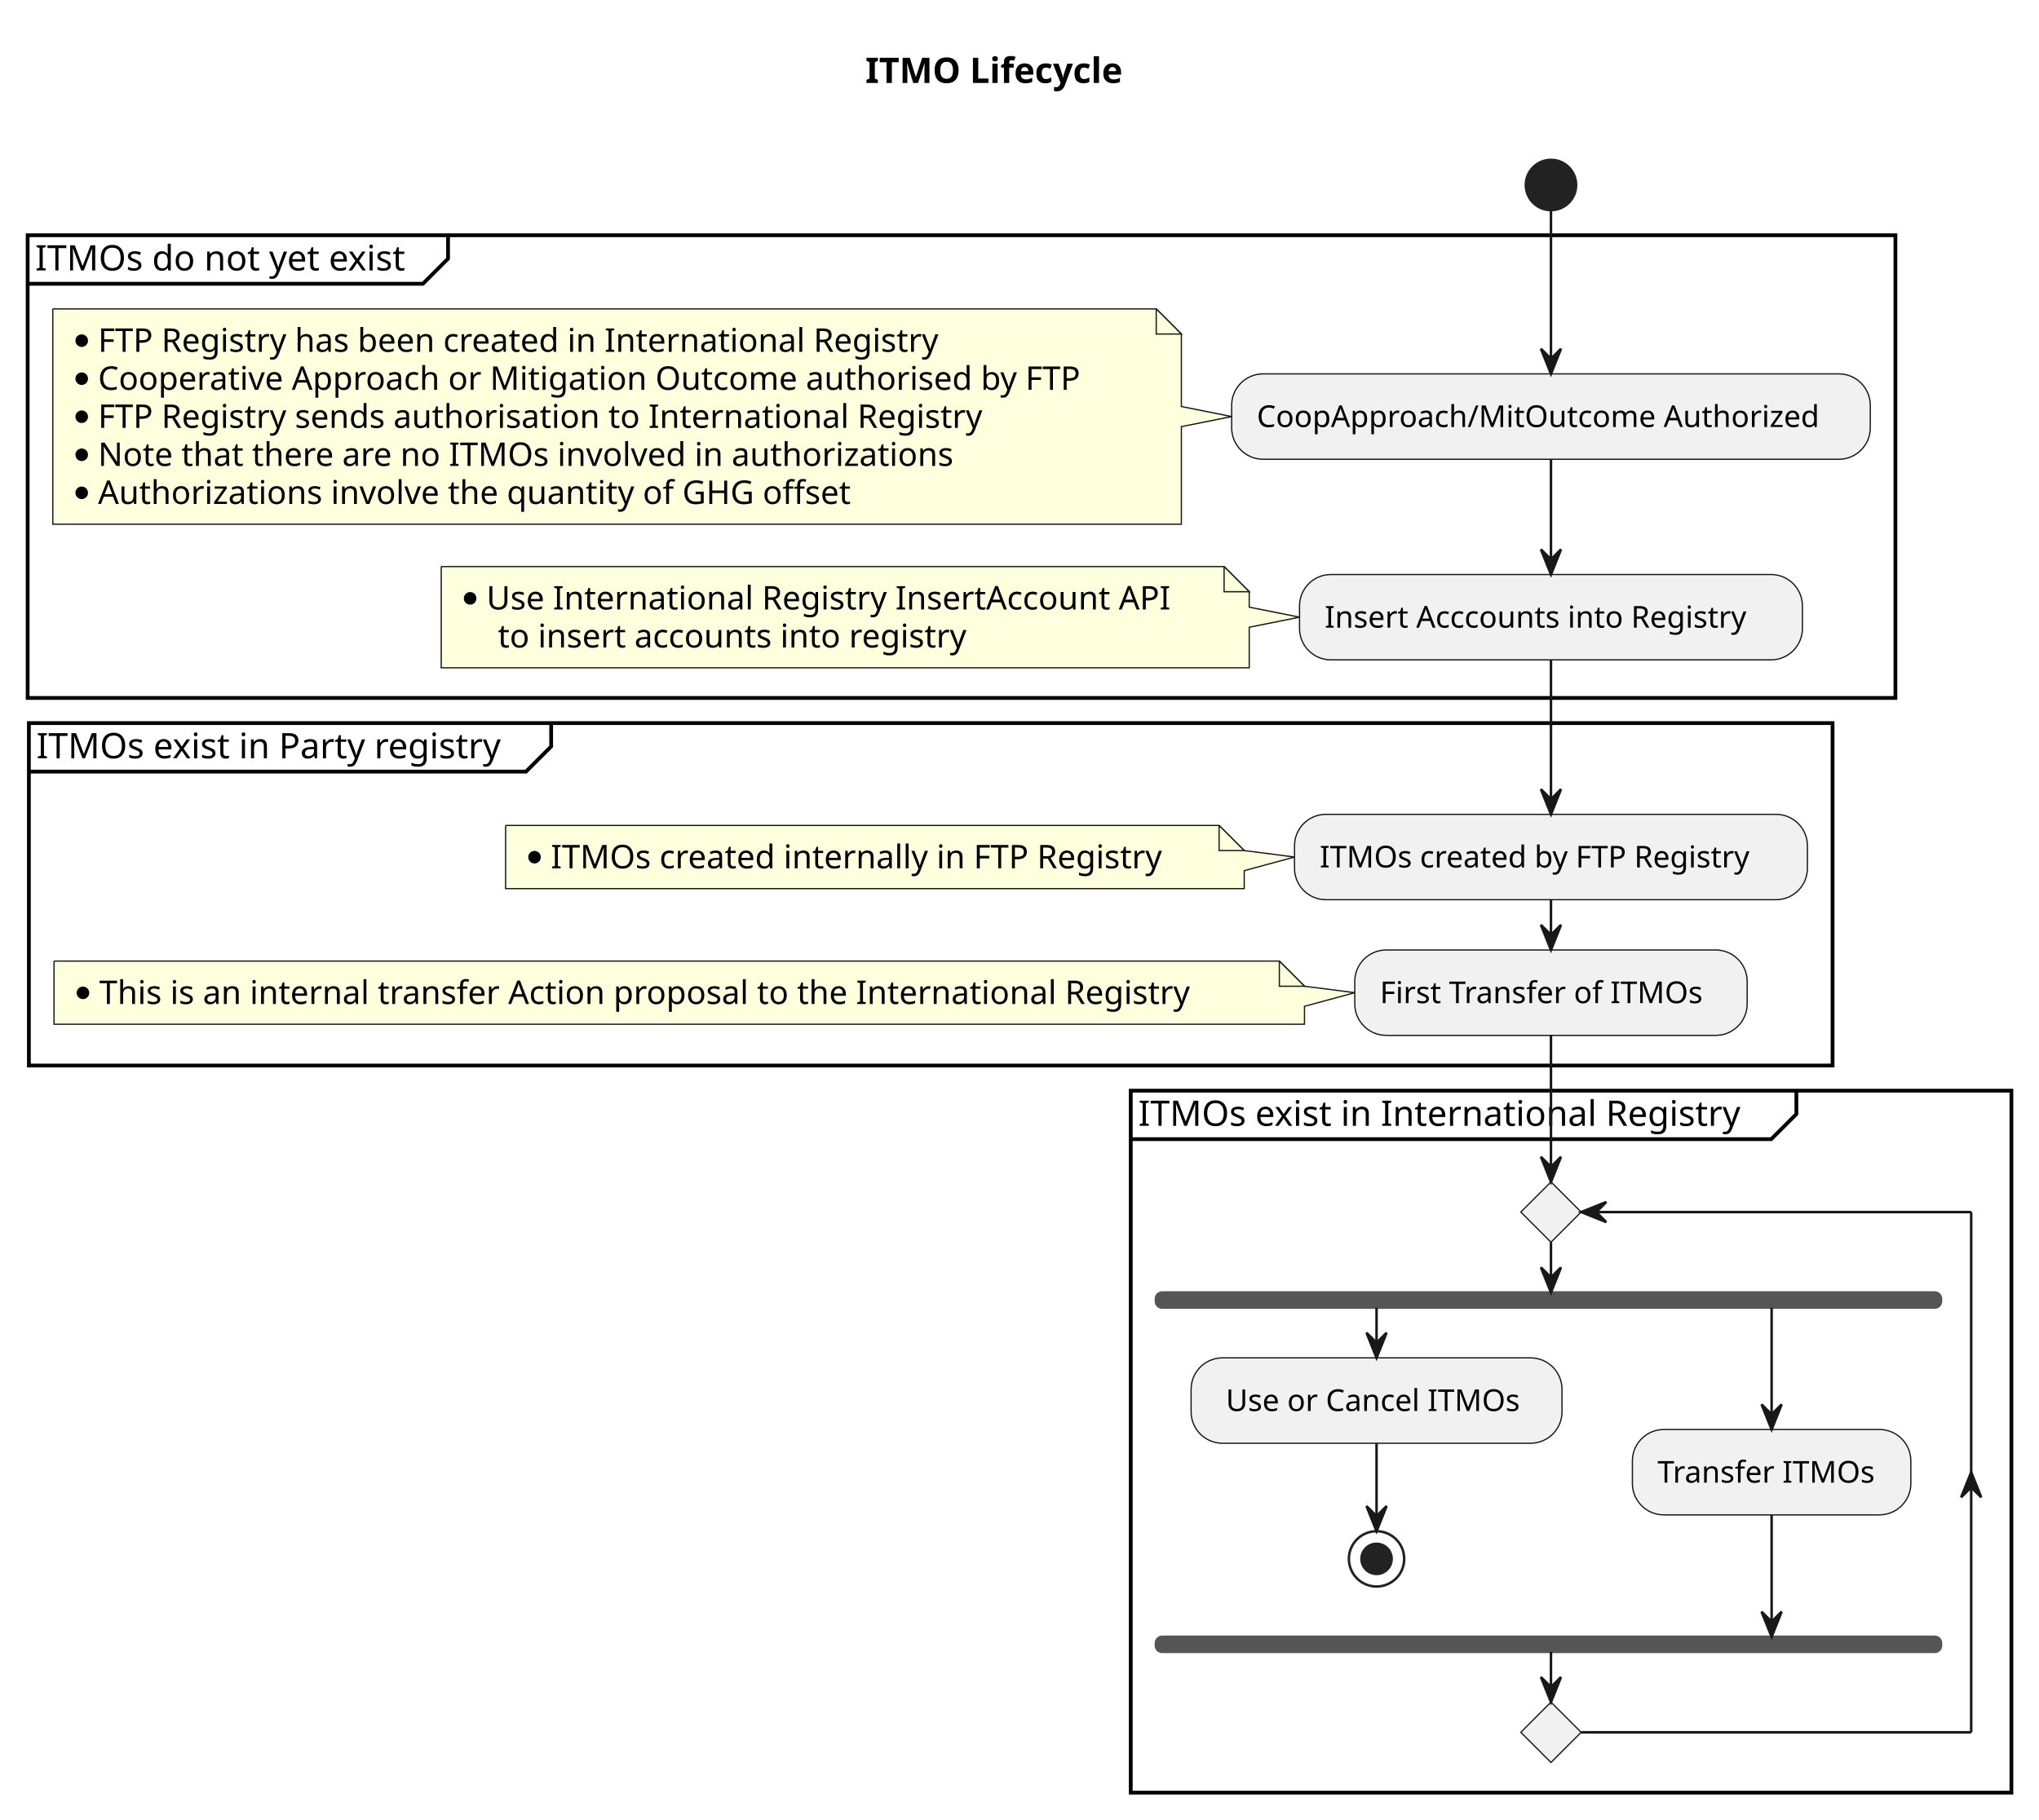
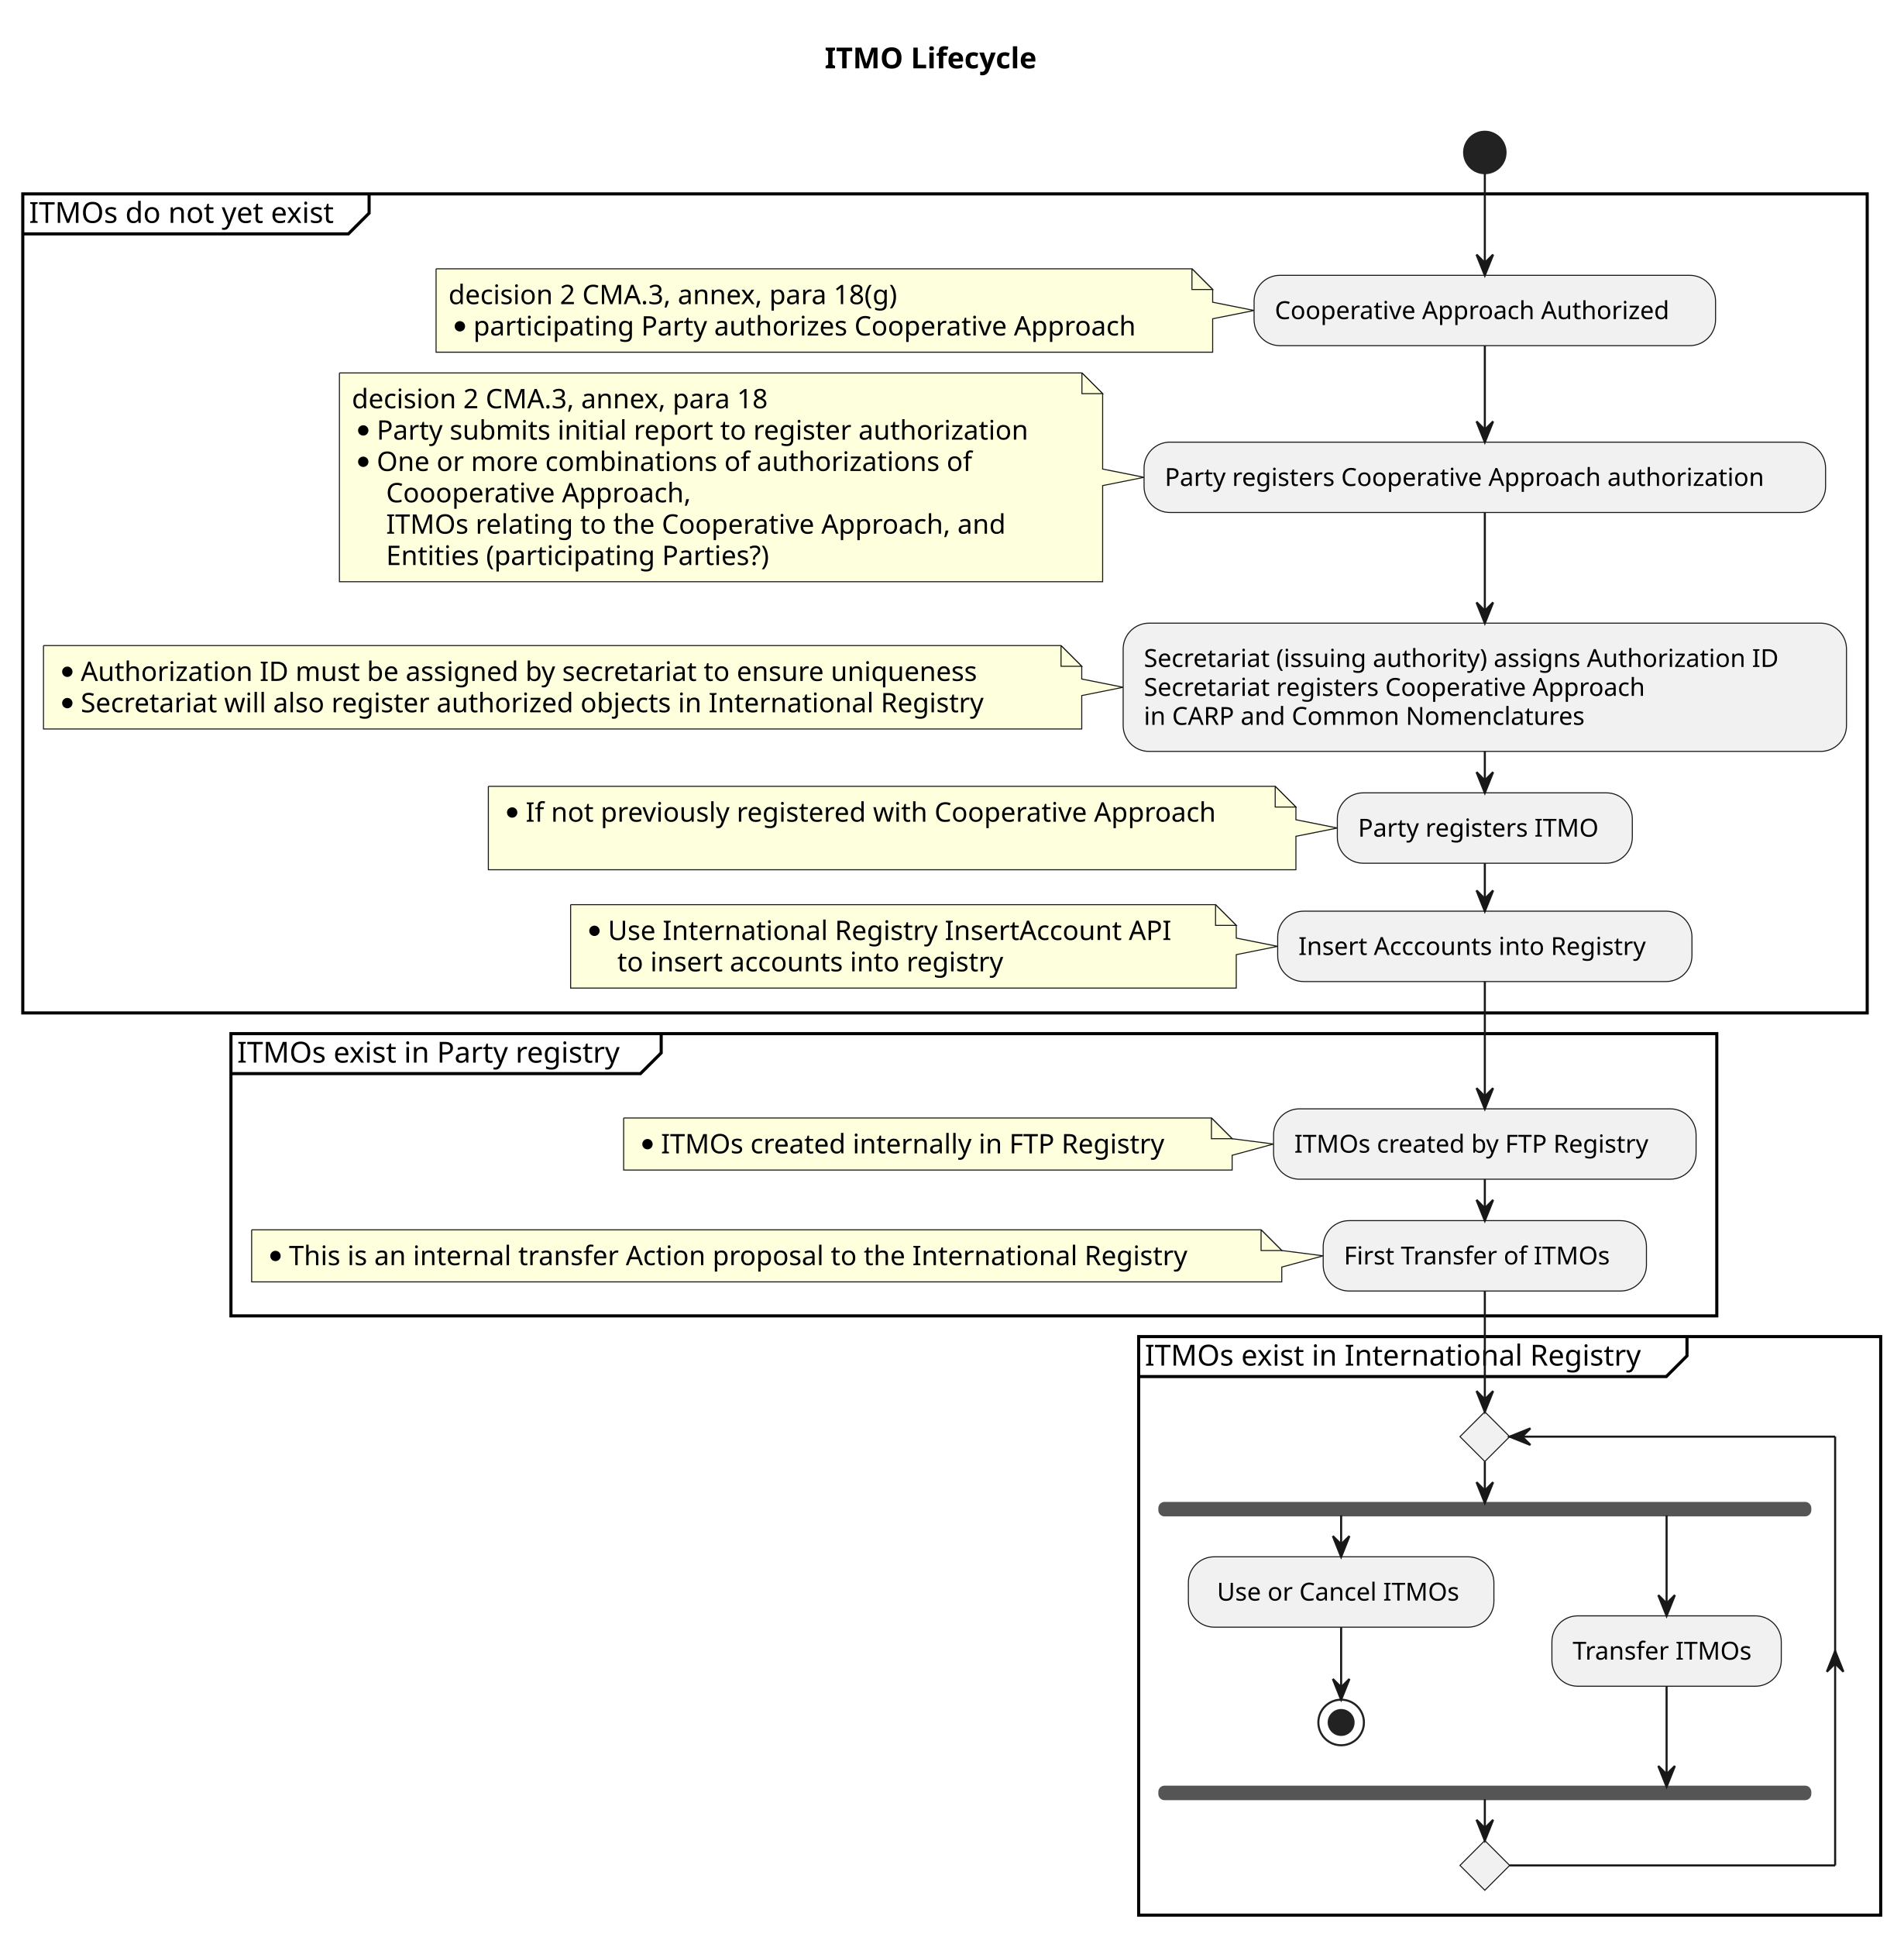
- <svg xmlns="http://www.w3.org/2000/svg" contentStyleType="text/css" data-diagram-type="ACTIVITY" height="724px" preserveAspectRatio="none" style="width:811px;height:724px;background:#FFFFFF;" version="1.1" viewBox="0 0 811 724" width="811px" zoomAndPan="magnify">
+ <svg xmlns="http://www.w3.org/2000/svg" contentStyleType="text/css" data-diagram-type="ACTIVITY" height="935px" preserveAspectRatio="none" style="width:919px;height:935px;background:#FFFFFF;" version="1.1" viewBox="0 0 919 935" width="919px" zoomAndPan="magnify">
  <defs />
  <g>
-     <text fill="#000000" font-family="sans-serif" font-size="14" font-weight="bold" lengthAdjust="spacing" textLength="114.789" x="344.181" y="32.995">ITMO Lifecycle</text>
-     <text fill="#000000" font-family="sans-serif" font-size="14" font-weight="bold" lengthAdjust="spacing" textLength="4.874" x="401.576" y="49.292"> </text>
-     <ellipse cx="616.889" cy="73.594" fill="#222222" rx="10" ry="10" style="stroke:#222222;stroke-width:1;" />
-     <rect fill="transparent" height="184.078" style="stroke:#000000;stroke-width:1.5;" width="742.892" x="11" y="93.594" />
+     <text fill="#000000" font-family="sans-serif" font-size="14" font-weight="bold" lengthAdjust="spacing" textLength="114.789" x="398.189" y="32.995">ITMO Lifecycle</text>
+     <text fill="#000000" font-family="sans-serif" font-size="14" font-weight="bold" lengthAdjust="spacing" textLength="4.874" x="455.584" y="49.292"> </text>
+     <ellipse cx="716.905" cy="73.594" fill="#222222" rx="10" ry="10" style="stroke:#222222;stroke-width:1;" />
+     <rect fill="transparent" height="395.352" style="stroke:#000000;stroke-width:1.5;" width="890.524" x="11" y="93.594" />
    <path d="M178.213,93.594 L178.213,102.891 L168.213,112.891 L11,112.891 " fill="transparent" style="stroke:#000000;stroke-width:1.5;" />
    <text fill="#000000" font-family="sans-serif" font-size="14" lengthAdjust="spacing" textLength="157.213" x="14" y="107.589">ITMOs do not yet exist</text>
-     <path d="M21,122.891 L21,208.555 A0,0 0 0 0 21,208.555 L469.886,208.555 A0,0 0 0 0 469.886,208.555 L469.886,169.723 L489.886,165.723 L469.886,161.723 L469.886,132.891 L459.886,122.891 L21,122.891 A0,0 0 0 0 21,122.891 " fill="#FEFFDD" style="stroke:#181818;stroke-width:0.5;" />
-     <path d="M459.886,122.891 L459.886,132.891 L469.886,132.891 L459.886,122.891 " fill="#FEFFDD" style="stroke:#181818;stroke-width:0.5;" />
-     <ellipse cx="32.5" cy="135.523" fill="#000000" rx="2.5" ry="2.5" />
-     <text fill="#000000" font-family="sans-serif" font-size="13" lengthAdjust="spacing" textLength="360.109" x="39" y="139.958">FTP Registry has been created in International Registry</text>
-     <ellipse cx="32.5" cy="150.656" fill="#000000" rx="2.5" ry="2.5" />
-     <text fill="#000000" font-family="sans-serif" font-size="13" lengthAdjust="spacing" textLength="415.886" x="39" y="155.09">Cooperative Approach or Mitigation Outcome authorised by FTP</text>
-     <ellipse cx="32.5" cy="165.789" fill="#000000" rx="2.5" ry="2.5" />
-     <text fill="#000000" font-family="sans-serif" font-size="13" lengthAdjust="spacing" textLength="376.035" x="39" y="170.223">FTP Registry sends authorisation to International Registry</text>
-     <ellipse cx="32.5" cy="180.922" fill="#000000" rx="2.5" ry="2.5" />
-     <text fill="#000000" font-family="sans-serif" font-size="13" lengthAdjust="spacing" textLength="362.229" x="39" y="185.356">Note that there are no ITMOs involved in authorizations</text>
-     <ellipse cx="32.5" cy="196.055" fill="#000000" rx="2.5" ry="2.5" />
-     <text fill="#000000" font-family="sans-serif" font-size="13" lengthAdjust="spacing" textLength="320.398" x="39" y="200.489">Authorizations involve the quantity of GHG offset</text>
-     <rect fill="#F1F1F1" height="33.969" rx="12.5" ry="12.5" style="stroke:#181818;stroke-width:0.5;" width="254.006" x="489.886" y="148.738" />
-     <text fill="#000000" font-family="sans-serif" font-size="12" lengthAdjust="spacing" textLength="234.006" x="499.886" y="169.877">CoopApproach/MitOutcome Authorized</text>
-     <path d="M175.49,225.406 L175.49,265.672 A0,0 0 0 0 175.49,265.672 L496.877,265.672 A0,0 0 0 0 496.877,265.672 L496.877,249.539 L516.877,245.539 L496.877,241.539 L496.877,235.406 L486.877,225.406 L175.49,225.406 A0,0 0 0 0 175.49,225.406 " fill="#FEFFDD" style="stroke:#181818;stroke-width:0.5;" />
-     <path d="M486.877,225.406 L486.877,235.406 L496.877,235.406 L486.877,225.406 " fill="#FEFFDD" style="stroke:#181818;stroke-width:0.5;" />
-     <ellipse cx="186.99" cy="238.039" fill="#000000" rx="2.5" ry="2.5" />
-     <text fill="#000000" font-family="sans-serif" font-size="13" lengthAdjust="spacing" textLength="288.387" x="193.49" y="242.473">Use International Registry InsertAccount API</text>
-     <text fill="#000000" font-family="sans-serif" font-size="13" lengthAdjust="spacing" textLength="200.224" x="198.019" y="257.606">to insert accounts into registry</text>
-     <rect fill="#F1F1F1" height="33.969" rx="12.5" ry="12.5" style="stroke:#181818;stroke-width:0.5;" width="200.023" x="516.877" y="228.555" />
-     <text fill="#000000" font-family="sans-serif" font-size="12" lengthAdjust="spacing" textLength="180.023" x="526.877" y="249.693">Insert Acccounts into Registry</text>
-     <rect fill="transparent" height="136.234" style="stroke:#000000;stroke-width:1.5;" width="717.4" x="11.49" y="287.672" />
-     <path d="M219.219,287.672 L219.219,296.969 L209.219,306.969 L11.49,306.969 " fill="transparent" style="stroke:#000000;stroke-width:1.5;" />
-     <text fill="#000000" font-family="sans-serif" font-size="14" lengthAdjust="spacing" textLength="197.73" x="14.49" y="301.667">ITMOs exist in Party registry</text>
-     <path d="M201.101,328.387 L201.101,353.519 A0,0 0 0 0 201.101,353.519 L494.888,353.519 A0,0 0 0 0 494.888,353.519 L494.888,346.387 L514.888,340.953 L494.888,338.387 L494.888,338.387 L484.888,328.387 L201.101,328.387 A0,0 0 0 0 201.101,328.387 " fill="#FEFFDD" style="stroke:#181818;stroke-width:0.5;" />
-     <path d="M484.888,328.387 L484.888,338.387 L494.888,338.387 L484.888,328.387 " fill="#FEFFDD" style="stroke:#181818;stroke-width:0.5;" />
-     <ellipse cx="212.601" cy="341.019" fill="#000000" rx="2.5" ry="2.5" />
-     <text fill="#000000" font-family="sans-serif" font-size="13" lengthAdjust="spacing" textLength="260.787" x="219.101" y="345.454">ITMOs created internally in FTP Registry</text>
-     <rect fill="#F1F1F1" height="33.969" rx="12.5" ry="12.5" style="stroke:#181818;stroke-width:0.5;" width="204.002" x="514.888" y="323.969" />
-     <text fill="#000000" font-family="sans-serif" font-size="12" lengthAdjust="spacing" textLength="184.002" x="524.888" y="345.107">ITMOs created by FTP Registry</text>
-     <path d="M21.49,382.356 L21.49,407.488 A0,0 0 0 0 21.49,407.488 L518.852,407.488 A0,0 0 0 0 518.852,407.488 L518.852,400.356 L538.852,394.922 L518.852,392.356 L518.852,392.356 L508.853,382.356 L21.49,382.356 A0,0 0 0 0 21.49,382.356 " fill="#FEFFDD" style="stroke:#181818;stroke-width:0.5;" />
-     <path d="M508.853,382.356 L508.853,392.356 L518.852,392.356 L508.853,382.356 " fill="#FEFFDD" style="stroke:#181818;stroke-width:0.5;" />
-     <ellipse cx="32.99" cy="394.988" fill="#000000" rx="2.5" ry="2.5" />
-     <text fill="#000000" font-family="sans-serif" font-size="13" lengthAdjust="spacing" textLength="464.363" x="39.49" y="399.422">This is an internal transfer Action proposal to the International Registry</text>
-     <rect fill="#F1F1F1" height="33.969" rx="12.5" ry="12.5" style="stroke:#181818;stroke-width:0.5;" width="156.072" x="538.852" y="377.938" />
-     <text fill="#000000" font-family="sans-serif" font-size="12" lengthAdjust="spacing" textLength="136.072" x="548.852" y="399.076">First Transfer of ITMOs</text>
-     <rect fill="transparent" height="279.266" style="stroke:#000000;stroke-width:1.5;" width="350.273" x="449.752" y="433.906" />
-     <path d="M714.5,433.906 L714.5,443.203 L704.5,453.203 L449.752,453.203 " fill="transparent" style="stroke:#000000;stroke-width:1.5;" />
-     <text fill="#000000" font-family="sans-serif" font-size="14" lengthAdjust="spacing" textLength="254.748" x="452.752" y="447.901">ITMOs exist in International Registry</text>
-     <rect fill="#555555" height="6" rx="2.5" ry="2.5" style="stroke:#555555;stroke-width:1;" width="312.273" x="459.752" y="514.203" />
-     <rect fill="#F1F1F1" height="33.969" rx="12.5" ry="12.5" style="stroke:#181818;stroke-width:0.5;" width="147.523" x="473.752" y="540.203" />
-     <text fill="#000000" font-family="sans-serif" font-size="12" lengthAdjust="spacing" textLength="123.709" x="487.566" y="561.342">Use or Cancel ITMOs</text>
-     <ellipse cx="547.514" cy="620.172" fill="transparent" rx="11" ry="11" style="stroke:#222222;stroke-width:1;" />
-     <ellipse cx="547.514" cy="620.172" fill="#222222" rx="6" ry="6" style="stroke:#222222;stroke-width:1;" />
-     <rect fill="#F1F1F1" height="33.969" rx="12.5" ry="12.5" style="stroke:#181818;stroke-width:0.5;" width="110.75" x="649.275" y="568.703" />
-     <text fill="#000000" font-family="sans-serif" font-size="12" lengthAdjust="spacing" textLength="90.75" x="659.275" y="589.842">Transfer ITMOs</text>
-     <rect fill="#555555" height="6" rx="2.5" ry="2.5" style="stroke:#555555;stroke-width:1;" width="312.273" x="459.752" y="651.172" />
-     <polygon fill="#F1F1F1" points="616.889,470.203,628.889,482.203,616.889,494.203,604.889,482.203,616.889,470.203" style="stroke:#181818;stroke-width:0.5;" />
-     <polygon fill="#F1F1F1" points="616.889,677.172,616.889,677.172,628.889,689.172,616.889,701.172,616.889,701.172,604.889,689.172,616.889,677.172" style="stroke:#181818;stroke-width:0.5;" />
-     <line style="stroke:#181818;stroke-width:1;" x1="616.889" x2="616.889" y1="182.707" y2="228.555" />
-     <polygon fill="#181818" points="612.889,218.555,616.889,228.555,620.889,218.555,616.889,222.555" style="stroke:#181818;stroke-width:1;" />
-     <line style="stroke:#181818;stroke-width:1;" x1="616.889" x2="616.889" y1="83.594" y2="148.738" />
-     <polygon fill="#181818" points="612.889,138.738,616.889,148.738,620.889,138.738,616.889,142.738" style="stroke:#181818;stroke-width:1;" />
-     <line style="stroke:#181818;stroke-width:1;" x1="616.889" x2="616.889" y1="357.938" y2="377.938" />
-     <polygon fill="#181818" points="612.889,367.938,616.889,377.938,620.889,367.938,616.889,371.938" style="stroke:#181818;stroke-width:1;" />
-     <line style="stroke:#181818;stroke-width:1;" x1="616.889" x2="616.889" y1="262.523" y2="323.969" />
-     <polygon fill="#181818" points="612.889,313.969,616.889,323.969,620.889,313.969,616.889,317.969" style="stroke:#181818;stroke-width:1;" />
-     <line style="stroke:#181818;stroke-width:1;" x1="547.514" x2="547.514" y1="574.172" y2="609.172" />
-     <polygon fill="#181818" points="543.514,599.172,547.514,609.172,551.514,599.172,547.514,603.172" style="stroke:#181818;stroke-width:1;" />
-     <line style="stroke:#181818;stroke-width:1;" x1="547.514" x2="547.514" y1="520.203" y2="540.203" />
-     <polygon fill="#181818" points="543.514,530.203,547.514,540.203,551.514,530.203,547.514,534.203" style="stroke:#181818;stroke-width:1;" />
-     <line style="stroke:#181818;stroke-width:1;" x1="704.65" x2="704.65" y1="520.203" y2="568.703" />
-     <polygon fill="#181818" points="700.65,558.703,704.65,568.703,708.65,558.703,704.65,562.703" style="stroke:#181818;stroke-width:1;" />
-     <line style="stroke:#181818;stroke-width:1;" x1="704.65" x2="704.65" y1="602.672" y2="651.172" />
-     <polygon fill="#181818" points="700.65,641.172,704.65,651.172,708.65,641.172,704.65,645.172" style="stroke:#181818;stroke-width:1;" />
-     <line style="stroke:#181818;stroke-width:1;" x1="616.889" x2="616.889" y1="494.203" y2="514.203" />
-     <polygon fill="#181818" points="612.889,504.203,616.889,514.203,620.889,504.203,616.889,508.203" style="stroke:#181818;stroke-width:1;" />
-     <line style="stroke:#181818;stroke-width:1;" x1="628.889" x2="784.025" y1="689.172" y2="689.172" />
-     <polygon fill="#181818" points="780.025,595.688,784.025,585.688,788.025,595.688,784.025,591.688" style="stroke:#181818;stroke-width:1;" />
-     <line style="stroke:#181818;stroke-width:1;" x1="784.025" x2="784.025" y1="482.203" y2="689.172" />
-     <line style="stroke:#181818;stroke-width:1;" x1="784.025" x2="628.889" y1="482.203" y2="482.203" />
-     <polygon fill="#181818" points="638.889,478.203,628.889,482.203,638.889,486.203,634.889,482.203" style="stroke:#181818;stroke-width:1;" />
-     <line style="stroke:#181818;stroke-width:1;" x1="616.889" x2="616.889" y1="657.172" y2="677.172" />
-     <polygon fill="#181818" points="612.889,667.172,616.889,677.172,620.889,667.172,616.889,671.172" style="stroke:#181818;stroke-width:1;" />
-     <line style="stroke:#181818;stroke-width:1;" x1="616.889" x2="616.889" y1="411.906" y2="470.203" />
-     <polygon fill="#181818" points="612.889,460.203,616.889,470.203,620.889,460.203,616.889,464.203" style="stroke:#181818;stroke-width:1;" />
+     <path d="M210.539,129.742 L210.539,170.008 A0,0 0 0 0 210.539,170.008 L585.5,170.008 A0,0 0 0 0 585.5,170.008 L585.5,153.875 L605.5,149.875 L585.5,145.875 L585.5,139.742 L575.5,129.742 L210.539,129.742 A0,0 0 0 0 210.539,129.742 " fill="#FEFFDD" style="stroke:#181818;stroke-width:0.5;" />
+     <path d="M575.5,129.742 L575.5,139.742 L585.5,139.742 L575.5,129.742 " fill="#FEFFDD" style="stroke:#181818;stroke-width:0.5;" />
+     <text fill="#000000" font-family="sans-serif" font-size="13" lengthAdjust="spacing" textLength="236.977" x="216.539" y="146.809">decision 2 CMA.3, annex, para 18(g)</text>
+     <ellipse cx="222.039" cy="157.508" fill="#000000" rx="2.5" ry="2.5" />
+     <text fill="#000000" font-family="sans-serif" font-size="13" lengthAdjust="spacing" textLength="341.961" x="228.539" y="161.942">participating Party authorizes Cooperative Approach</text>
+     <rect fill="#F1F1F1" height="33.969" rx="12.5" ry="12.5" style="stroke:#181818;stroke-width:0.5;" width="222.81" x="605.5" y="132.891" />
+     <text fill="#000000" font-family="sans-serif" font-size="12" lengthAdjust="spacing" textLength="202.81" x="615.5" y="154.029">Cooperative Approach Authorized</text>
+     <path d="M163.882,180.008 L163.882,280.805 A0,0 0 0 0 163.882,280.805 L532.381,280.805 A0,0 0 0 0 532.381,280.805 L532.381,234.406 L552.381,230.406 L532.381,226.406 L532.381,190.008 L522.381,180.008 L163.882,180.008 A0,0 0 0 0 163.882,180.008 " fill="#FEFFDD" style="stroke:#181818;stroke-width:0.5;" />
+     <path d="M522.381,180.008 L522.381,190.008 L532.381,190.008 L522.381,180.008 " fill="#FEFFDD" style="stroke:#181818;stroke-width:0.5;" />
+     <text fill="#000000" font-family="sans-serif" font-size="13" lengthAdjust="spacing" textLength="218.582" x="169.882" y="197.075">decision 2 CMA.3, annex, para 18</text>
+     <ellipse cx="175.382" cy="207.773" fill="#000000" rx="2.5" ry="2.5" />
+     <text fill="#000000" font-family="sans-serif" font-size="13" lengthAdjust="spacing" textLength="335.499" x="181.882" y="212.208">Party submits initial report to register authorization</text>
+     <ellipse cx="175.382" cy="222.906" fill="#000000" rx="2.5" ry="2.5" />
+     <text fill="#000000" font-family="sans-serif" font-size="13" lengthAdjust="spacing" textLength="304.008" x="181.882" y="227.34">One or more combinations of authorizations of</text>
+     <text fill="#000000" font-family="sans-serif" font-size="13" lengthAdjust="spacing" textLength="157.212" x="186.412" y="242.473">Coooperative Approach,</text>
+     <text fill="#000000" font-family="sans-serif" font-size="13" lengthAdjust="spacing" textLength="318.881" x="186.412" y="257.606">ITMOs relating to the Cooperative Approach, and</text>
+     <text fill="#000000" font-family="sans-serif" font-size="13" lengthAdjust="spacing" textLength="201.03" x="186.412" y="272.739">Entities (participating Parties?)</text>
+     <rect fill="#F1F1F1" height="33.969" rx="12.5" ry="12.5" style="stroke:#181818;stroke-width:0.5;" width="329.047" x="552.381" y="213.422" />
+     <text fill="#000000" font-family="sans-serif" font-size="12" lengthAdjust="spacing" textLength="309.047" x="562.381" y="234.56">Party registers Cooperative Approach authorization</text>
+     <path d="M21,311.625 L21,351.891 A0,0 0 0 0 21,351.891 L522.286,351.891 A0,0 0 0 0 522.286,351.891 L522.286,335.758 L542.286,331.758 L522.286,327.758 L522.286,321.625 L512.286,311.625 L21,311.625 A0,0 0 0 0 21,311.625 " fill="#FEFFDD" style="stroke:#181818;stroke-width:0.5;" />
+     <path d="M512.286,311.625 L512.286,321.625 L522.286,321.625 L512.286,311.625 " fill="#FEFFDD" style="stroke:#181818;stroke-width:0.5;" />
+     <ellipse cx="32.5" cy="324.258" fill="#000000" rx="2.5" ry="2.5" />
+     <text fill="#000000" font-family="sans-serif" font-size="13" lengthAdjust="spacing" textLength="463.29" x="39" y="328.692">Authorization ID must be assigned by secretariat to ensure uniqueness</text>
+     <ellipse cx="32.5" cy="339.391" fill="#000000" rx="2.5" ry="2.5" />
+     <text fill="#000000" font-family="sans-serif" font-size="13" lengthAdjust="spacing" textLength="468.286" x="39" y="343.825">Secretariat will also register authorized objects in International Registry</text>
+     <rect fill="#F1F1F1" height="61.906" rx="12.5" ry="12.5" style="stroke:#181818;stroke-width:0.5;" width="349.238" x="542.286" y="300.805" />
+     <text fill="#000000" font-family="sans-serif" font-size="12" lengthAdjust="spacing" textLength="329.238" x="552.286" y="321.943">Secretariat (issuing authority) assigns Authorization ID</text>
+     <text fill="#000000" font-family="sans-serif" font-size="12" lengthAdjust="spacing" textLength="260.684" x="552.286" y="335.912">Secretariat registers Cooperative Approach</text>
+     <text fill="#000000" font-family="sans-serif" font-size="12" lengthAdjust="spacing" textLength="226.143" x="552.286" y="349.881">in CARP and Common Nomenclatures</text>
+     <path d="M235.785,379.562 L235.785,419.828 A0,0 0 0 0 235.785,419.828 L625.695,419.828 A0,0 0 0 0 625.695,419.828 L625.695,403.695 L645.695,399.695 L625.695,395.695 L625.695,389.562 L615.695,379.562 L235.785,379.562 A0,0 0 0 0 235.785,379.562 " fill="#FEFFDD" style="stroke:#181818;stroke-width:0.5;" />
+     <path d="M615.695,379.562 L615.695,389.562 L625.695,389.562 L615.695,379.562 " fill="#FEFFDD" style="stroke:#181818;stroke-width:0.5;" />
+     <ellipse cx="247.285" cy="392.195" fill="#000000" rx="2.5" ry="2.5" />
+     <text fill="#000000" font-family="sans-serif" font-size="13" lengthAdjust="spacing" textLength="356.91" x="253.785" y="396.629">If not previously registered with Cooperative Approach</text>
+     <text fill="#000000" font-family="sans-serif" font-size="13" lengthAdjust="spacing" textLength="4.132" x="241.785" y="411.762"> </text>
+     <rect fill="#F1F1F1" height="33.969" rx="12.5" ry="12.5" style="stroke:#181818;stroke-width:0.5;" width="142.42" x="645.695" y="382.711" />
+     <text fill="#000000" font-family="sans-serif" font-size="12" lengthAdjust="spacing" textLength="122.42" x="655.695" y="403.85">Party registers ITMO</text>
+     <path d="M275.506,436.68 L275.506,476.945 A0,0 0 0 0 275.506,476.945 L596.893,476.945 A0,0 0 0 0 596.893,476.945 L596.893,460.812 L616.893,456.812 L596.893,452.812 L596.893,446.68 L586.893,436.68 L275.506,436.68 A0,0 0 0 0 275.506,436.68 " fill="#FEFFDD" style="stroke:#181818;stroke-width:0.5;" />
+     <path d="M586.893,436.68 L586.893,446.68 L596.893,446.68 L586.893,436.68 " fill="#FEFFDD" style="stroke:#181818;stroke-width:0.5;" />
+     <ellipse cx="287.006" cy="449.312" fill="#000000" rx="2.5" ry="2.5" />
+     <text fill="#000000" font-family="sans-serif" font-size="13" lengthAdjust="spacing" textLength="288.387" x="293.506" y="453.747">Use International Registry InsertAccount API</text>
+     <text fill="#000000" font-family="sans-serif" font-size="13" lengthAdjust="spacing" textLength="200.224" x="298.036" y="468.879">to insert accounts into registry</text>
+     <rect fill="#F1F1F1" height="33.969" rx="12.5" ry="12.5" style="stroke:#181818;stroke-width:0.5;" width="200.023" x="616.893" y="439.828" />
+     <text fill="#000000" font-family="sans-serif" font-size="12" lengthAdjust="spacing" textLength="180.023" x="626.893" y="460.967">Insert Acccounts into Registry</text>
+     <rect fill="transparent" height="136.234" style="stroke:#000000;stroke-width:1.5;" width="717.4" x="111.506" y="498.945" />
+     <path d="M319.235,498.945 L319.235,508.242 L309.235,518.242 L111.506,518.242 " fill="transparent" style="stroke:#000000;stroke-width:1.5;" />
+     <text fill="#000000" font-family="sans-serif" font-size="14" lengthAdjust="spacing" textLength="197.73" x="114.506" y="512.94">ITMOs exist in Party registry</text>
+     <path d="M301.117,539.66 L301.117,564.793 A0,0 0 0 0 301.117,564.793 L594.904,564.793 A0,0 0 0 0 594.904,564.793 L594.904,557.66 L614.904,552.227 L594.904,549.66 L594.904,549.66 L584.904,539.66 L301.117,539.66 A0,0 0 0 0 301.117,539.66 " fill="#FEFFDD" style="stroke:#181818;stroke-width:0.5;" />
+     <path d="M584.904,539.66 L584.904,549.66 L594.904,549.66 L584.904,539.66 " fill="#FEFFDD" style="stroke:#181818;stroke-width:0.5;" />
+     <ellipse cx="312.617" cy="552.293" fill="#000000" rx="2.5" ry="2.5" />
+     <text fill="#000000" font-family="sans-serif" font-size="13" lengthAdjust="spacing" textLength="260.787" x="319.117" y="556.727">ITMOs created internally in FTP Registry</text>
+     <rect fill="#F1F1F1" height="33.969" rx="12.5" ry="12.5" style="stroke:#181818;stroke-width:0.5;" width="204.002" x="614.904" y="535.242" />
+     <text fill="#000000" font-family="sans-serif" font-size="12" lengthAdjust="spacing" textLength="184.002" x="624.904" y="556.381">ITMOs created by FTP Registry</text>
+     <path d="M121.506,593.629 L121.506,618.762 A0,0 0 0 0 121.506,618.762 L618.869,618.762 A0,0 0 0 0 618.869,618.762 L618.869,611.629 L638.869,606.195 L618.869,603.629 L618.869,603.629 L608.869,593.629 L121.506,593.629 A0,0 0 0 0 121.506,593.629 " fill="#FEFFDD" style="stroke:#181818;stroke-width:0.5;" />
+     <path d="M608.869,593.629 L608.869,603.629 L618.869,603.629 L608.869,593.629 " fill="#FEFFDD" style="stroke:#181818;stroke-width:0.5;" />
+     <ellipse cx="133.006" cy="606.262" fill="#000000" rx="2.5" ry="2.5" />
+     <text fill="#000000" font-family="sans-serif" font-size="13" lengthAdjust="spacing" textLength="464.363" x="139.506" y="610.696">This is an internal transfer Action proposal to the International Registry</text>
+     <rect fill="#F1F1F1" height="33.969" rx="12.5" ry="12.5" style="stroke:#181818;stroke-width:0.5;" width="156.072" x="638.869" y="589.211" />
+     <text fill="#000000" font-family="sans-serif" font-size="12" lengthAdjust="spacing" textLength="136.072" x="648.869" y="610.35">First Transfer of ITMOs</text>
+     <rect fill="transparent" height="279.266" style="stroke:#000000;stroke-width:1.5;" width="358.273" x="549.768" y="645.18" />
+     <path d="M814.516,645.18 L814.516,654.477 L804.516,664.477 L549.768,664.477 " fill="transparent" style="stroke:#000000;stroke-width:1.5;" />
+     <text fill="#000000" font-family="sans-serif" font-size="14" lengthAdjust="spacing" textLength="254.748" x="552.768" y="659.175">ITMOs exist in International Registry</text>
+     <rect fill="#555555" height="6" rx="2.5" ry="2.5" style="stroke:#555555;stroke-width:1;" width="314.273" x="559.768" y="725.477" />
+     <rect fill="#F1F1F1" height="33.969" rx="12.5" ry="12.5" style="stroke:#181818;stroke-width:0.5;" width="147.523" x="573.768" y="751.477" />
+     <text fill="#000000" font-family="sans-serif" font-size="12" lengthAdjust="spacing" textLength="123.709" x="587.582" y="772.615">Use or Cancel ITMOs</text>
+     <ellipse cx="647.53" cy="831.445" fill="transparent" rx="11" ry="11" style="stroke:#222222;stroke-width:1;" />
+     <ellipse cx="647.53" cy="831.445" fill="#222222" rx="6" ry="6" style="stroke:#222222;stroke-width:1;" />
+     <rect fill="#F1F1F1" height="33.969" rx="12.5" ry="12.5" style="stroke:#181818;stroke-width:0.5;" width="110.75" x="749.292" y="779.977" />
+     <text fill="#000000" font-family="sans-serif" font-size="12" lengthAdjust="spacing" textLength="90.75" x="759.292" y="801.115">Transfer ITMOs</text>
+     <rect fill="#555555" height="6" rx="2.5" ry="2.5" style="stroke:#555555;stroke-width:1;" width="314.273" x="559.768" y="862.445" />
+     <polygon fill="#F1F1F1" points="716.905,681.477,728.905,693.477,716.905,705.477,704.905,693.477,716.905,681.477" style="stroke:#181818;stroke-width:0.5;" />
+     <polygon fill="#F1F1F1" points="716.905,888.445,716.905,888.445,728.905,900.445,716.905,912.445,716.905,912.445,704.905,900.445,716.905,888.445" style="stroke:#181818;stroke-width:0.5;" />
+     <line style="stroke:#181818;stroke-width:1;" x1="716.905" x2="716.905" y1="166.859" y2="213.422" />
+     <polygon fill="#181818" points="712.905,203.422,716.905,213.422,720.905,203.422,716.905,207.422" style="stroke:#181818;stroke-width:1;" />
+     <line style="stroke:#181818;stroke-width:1;" x1="716.905" x2="716.905" y1="247.391" y2="300.805" />
+     <polygon fill="#181818" points="712.905,290.805,716.905,300.805,720.905,290.805,716.905,294.805" style="stroke:#181818;stroke-width:1;" />
+     <line style="stroke:#181818;stroke-width:1;" x1="716.905" x2="716.905" y1="362.711" y2="382.711" />
+     <polygon fill="#181818" points="712.905,372.711,716.905,382.711,720.905,372.711,716.905,376.711" style="stroke:#181818;stroke-width:1;" />
+     <line style="stroke:#181818;stroke-width:1;" x1="716.905" x2="716.905" y1="416.68" y2="439.828" />
+     <polygon fill="#181818" points="712.905,429.828,716.905,439.828,720.905,429.828,716.905,433.828" style="stroke:#181818;stroke-width:1;" />
+     <line style="stroke:#181818;stroke-width:1;" x1="716.905" x2="716.905" y1="83.594" y2="132.891" />
+     <polygon fill="#181818" points="712.905,122.891,716.905,132.891,720.905,122.891,716.905,126.891" style="stroke:#181818;stroke-width:1;" />
+     <line style="stroke:#181818;stroke-width:1;" x1="716.905" x2="716.905" y1="569.211" y2="589.211" />
+     <polygon fill="#181818" points="712.905,579.211,716.905,589.211,720.905,579.211,716.905,583.211" style="stroke:#181818;stroke-width:1;" />
+     <line style="stroke:#181818;stroke-width:1;" x1="716.905" x2="716.905" y1="473.797" y2="535.242" />
+     <polygon fill="#181818" points="712.905,525.242,716.905,535.242,720.905,525.242,716.905,529.242" style="stroke:#181818;stroke-width:1;" />
+     <line style="stroke:#181818;stroke-width:1;" x1="647.53" x2="647.53" y1="785.445" y2="820.445" />
+     <polygon fill="#181818" points="643.53,810.445,647.53,820.445,651.53,810.445,647.53,814.445" style="stroke:#181818;stroke-width:1;" />
+     <line style="stroke:#181818;stroke-width:1;" x1="647.53" x2="647.53" y1="731.477" y2="751.477" />
+     <polygon fill="#181818" points="643.53,741.477,647.53,751.477,651.53,741.477,647.53,745.477" style="stroke:#181818;stroke-width:1;" />
+     <line style="stroke:#181818;stroke-width:1;" x1="804.667" x2="804.667" y1="731.477" y2="779.977" />
+     <polygon fill="#181818" points="800.667,769.977,804.667,779.977,808.667,769.977,804.667,773.977" style="stroke:#181818;stroke-width:1;" />
+     <line style="stroke:#181818;stroke-width:1;" x1="804.667" x2="804.667" y1="813.945" y2="862.445" />
+     <polygon fill="#181818" points="800.667,852.445,804.667,862.445,808.667,852.445,804.667,856.445" style="stroke:#181818;stroke-width:1;" />
+     <line style="stroke:#181818;stroke-width:1;" x1="716.905" x2="716.905" y1="705.477" y2="725.477" />
+     <polygon fill="#181818" points="712.905,715.477,716.905,725.477,720.905,715.477,716.905,719.477" style="stroke:#181818;stroke-width:1;" />
+     <line style="stroke:#181818;stroke-width:1;" x1="728.905" x2="886.042" y1="900.445" y2="900.445" />
+     <polygon fill="#181818" points="882.042,806.961,886.042,796.961,890.042,806.961,886.042,802.961" style="stroke:#181818;stroke-width:1;" />
+     <line style="stroke:#181818;stroke-width:1;" x1="886.042" x2="886.042" y1="693.477" y2="900.445" />
+     <line style="stroke:#181818;stroke-width:1;" x1="886.042" x2="728.905" y1="693.477" y2="693.477" />
+     <polygon fill="#181818" points="738.905,689.477,728.905,693.477,738.905,697.477,734.905,693.477" style="stroke:#181818;stroke-width:1;" />
+     <line style="stroke:#181818;stroke-width:1;" x1="716.905" x2="716.905" y1="868.445" y2="888.445" />
+     <polygon fill="#181818" points="712.905,878.445,716.905,888.445,720.905,878.445,716.905,882.445" style="stroke:#181818;stroke-width:1;" />
+     <line style="stroke:#181818;stroke-width:1;" x1="716.905" x2="716.905" y1="623.18" y2="681.477" />
+     <polygon fill="#181818" points="712.905,671.477,716.905,681.477,720.905,671.477,716.905,675.477" style="stroke:#181818;stroke-width:1;" />
  </g>
</svg>
